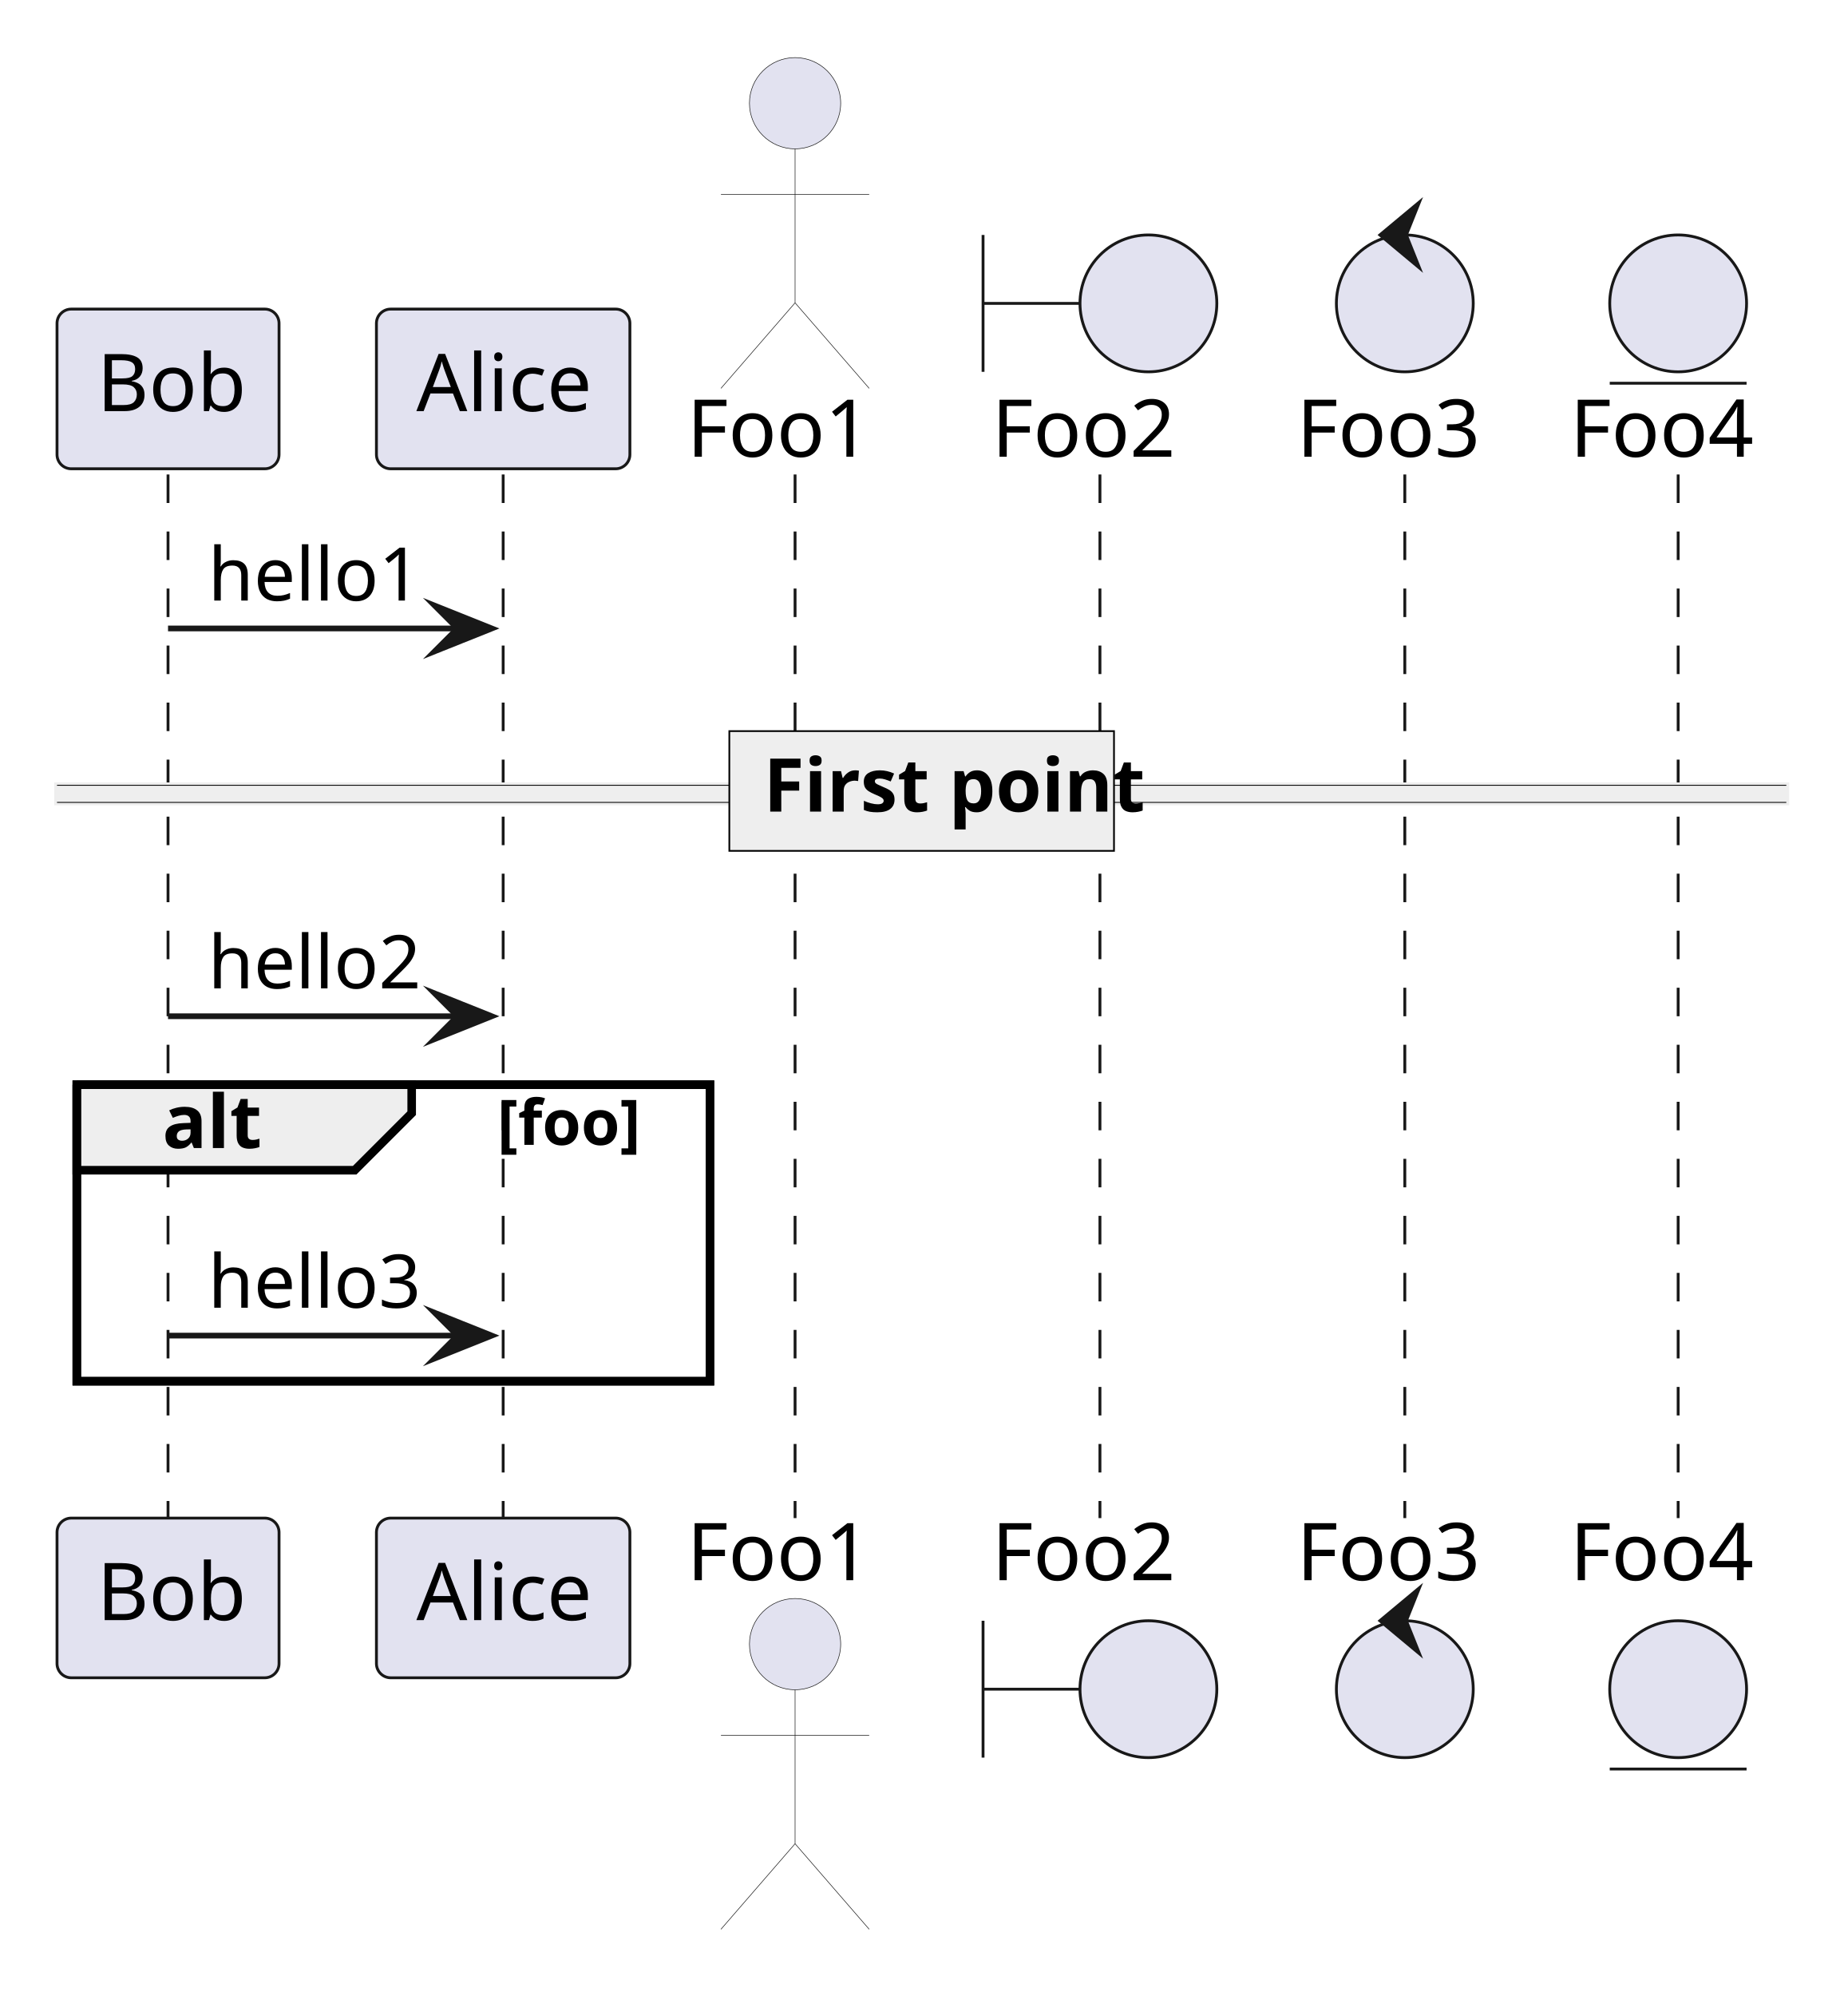
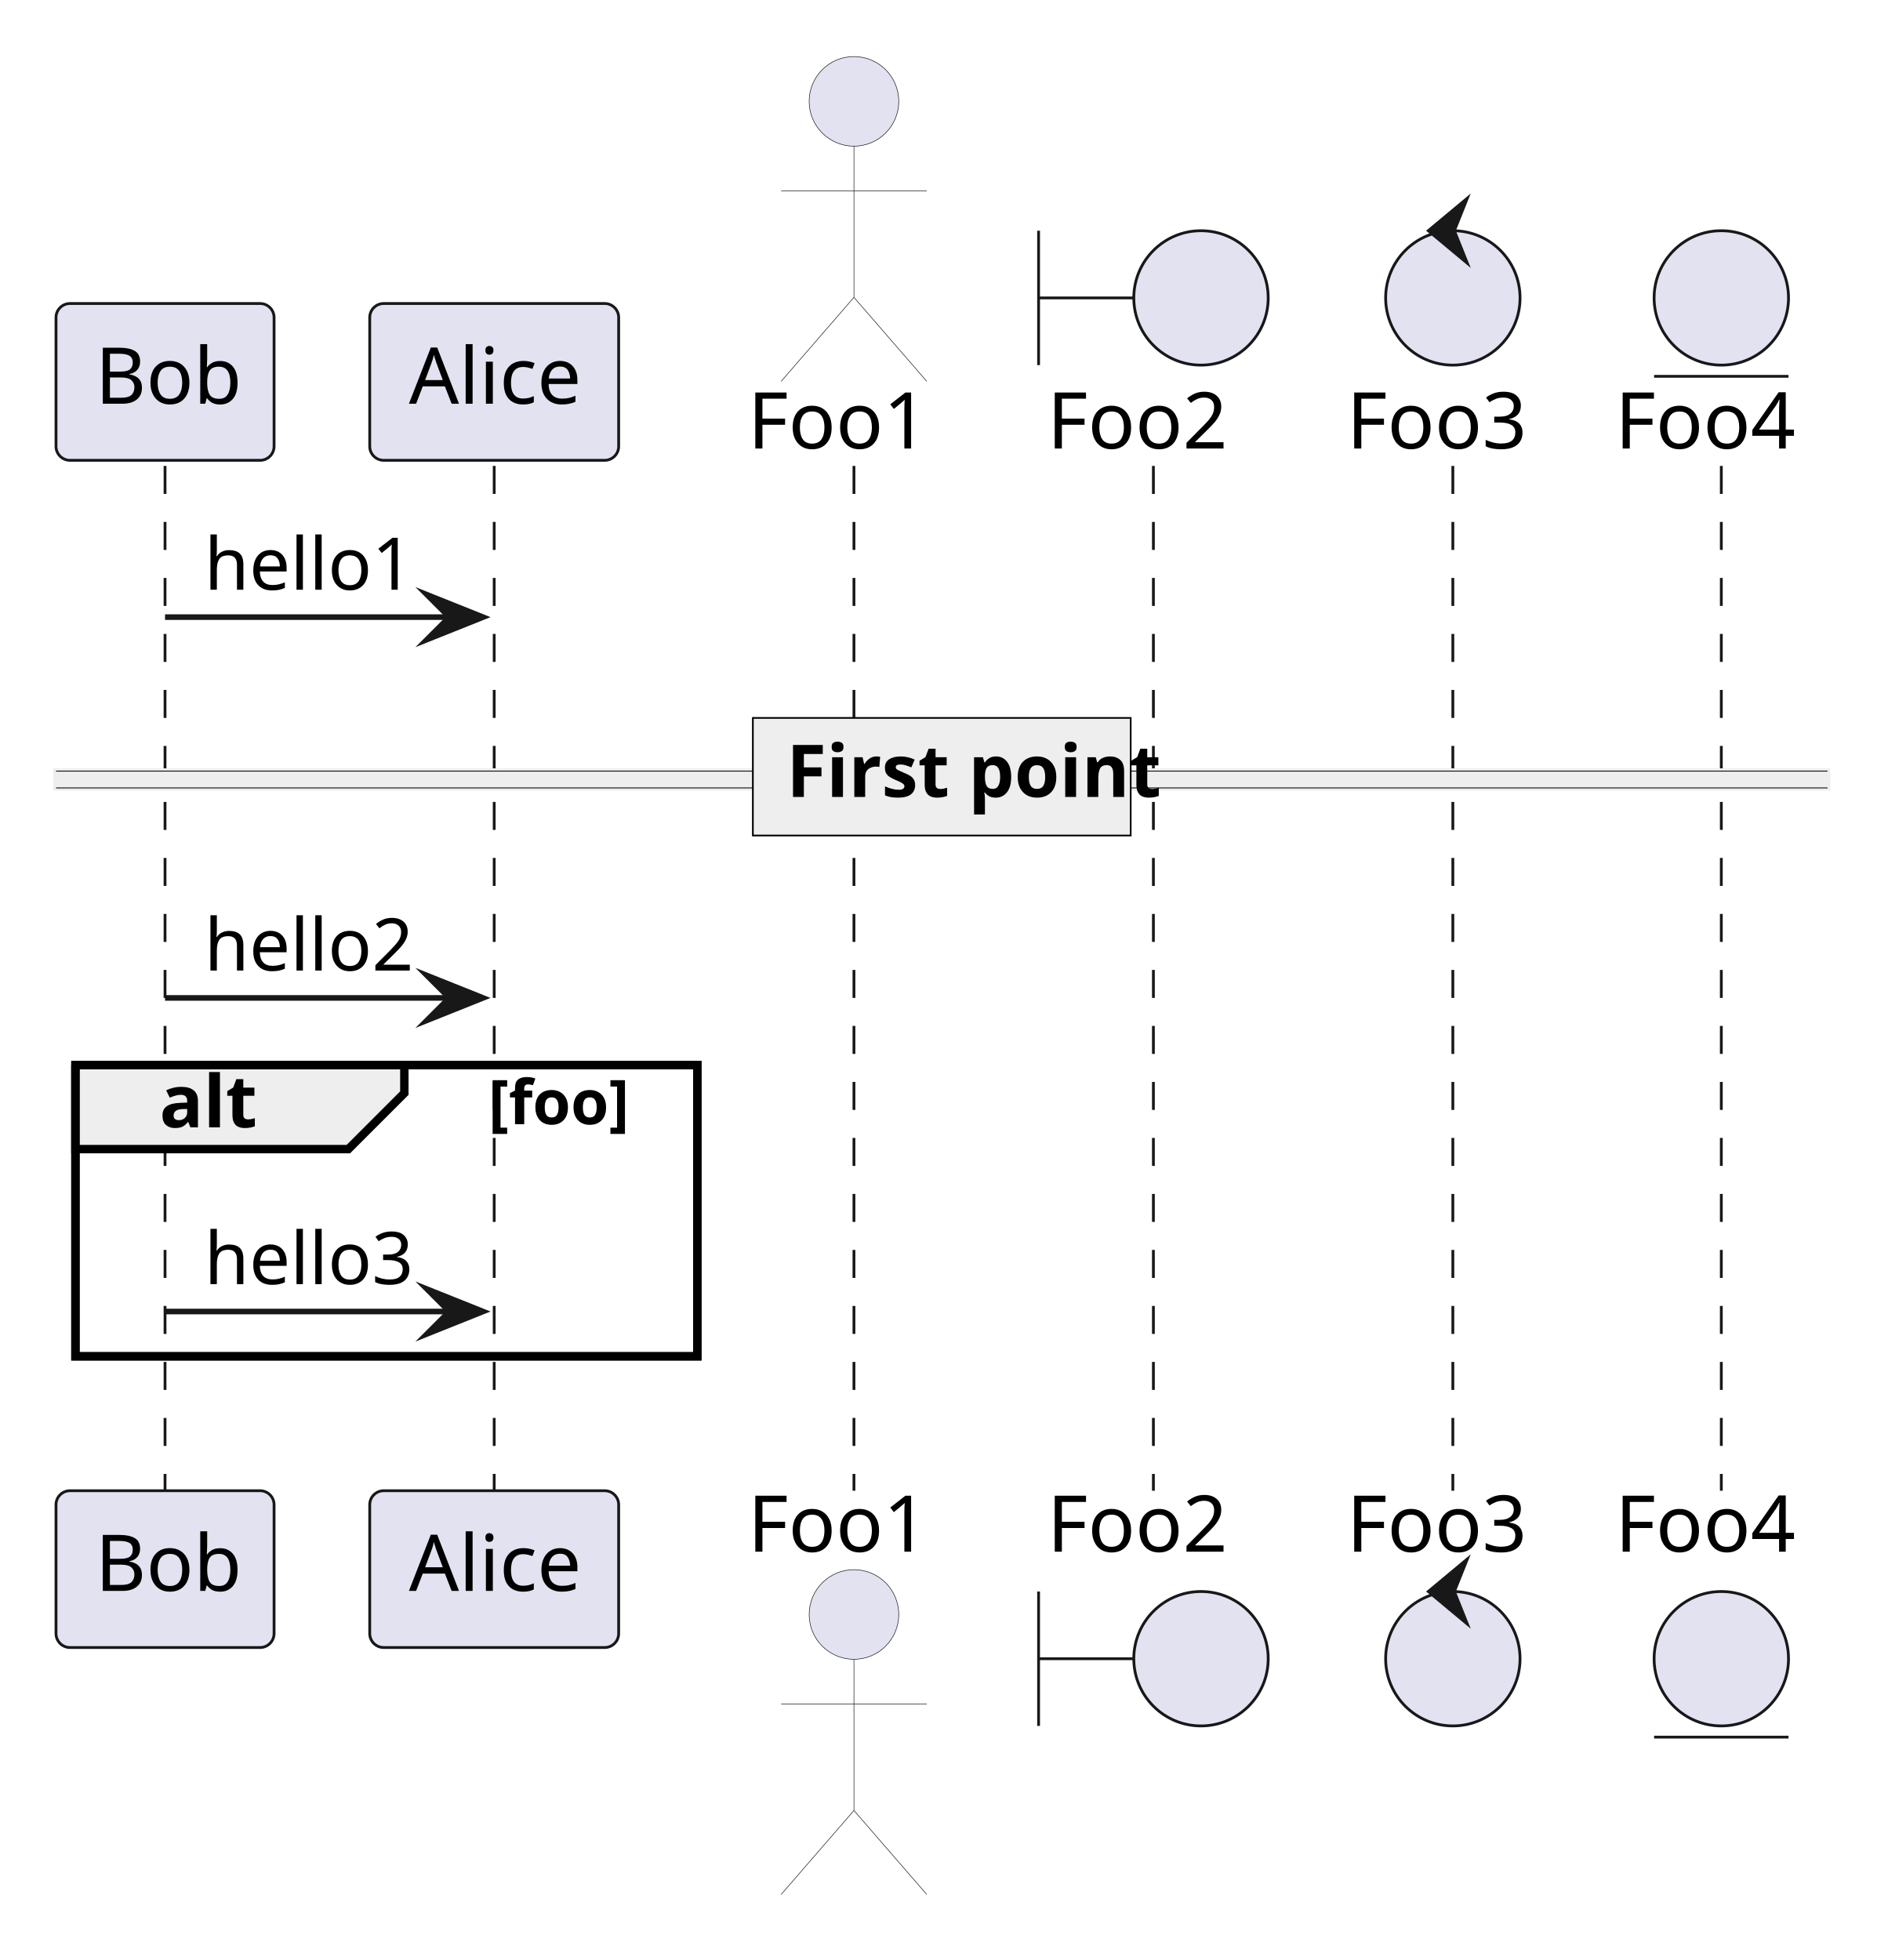
- <svg xmlns="http://www.w3.org/2000/svg" version="1.1" data-diagram-type="SEQUENCE" style="width:324px;height:350px;background:#FFFFFF;" width="324px" height="350px" viewBox="0 0 324 350" zoomAndPan="magnify" preserveAspectRatio="none" contentStyleType="text/css">
+ <svg xmlns="http://www.w3.org/2000/svg" version="1.1" data-diagram-type="SEQUENCE" style="width:337px;height:350px;background:#FFFFFF;" width="337px" height="350px" viewBox="0 0 337 350" zoomAndPan="magnify" preserveAspectRatio="none" contentStyleType="text/css">
  <defs />
  <g font-family="sans-serif" lengthAdjust="spacing">
    <rect x="13.469" y="190.2" width="111.044" height="52" fill="none" style="stroke:#000;stroke-width:1.5;" />
    <g>
      <rect x="25.969" y="83.2" width="8" height="183" fill="#000" fill-opacity="0" />
      <line x1="29.469" y1="83.2" x2="29.469" y2="266.2" style="stroke:#181818;stroke-width:0.5;stroke-dasharray:5,5;" />
    </g>
    <g>
      <rect x="84.744" y="83.2" width="8" height="183" fill="#000" fill-opacity="0" />
      <line x1="88.244" y1="83.2" x2="88.244" y2="266.2" style="stroke:#181818;stroke-width:0.5;stroke-dasharray:5,5;" />
    </g>
    <g>
-       <rect x="135.938" y="83.2" width="8" height="183" fill="#000" fill-opacity="0" />
-       <line x1="139.438" y1="83.2" x2="139.438" y2="266.2" style="stroke:#181818;stroke-width:0.5;stroke-dasharray:5,5;" />
+       <rect x="148.981" y="83.2" width="8" height="183" fill="#000" fill-opacity="0" />
+       <line x1="152.481" y1="83.2" x2="152.481" y2="266.2" style="stroke:#181818;stroke-width:0.5;stroke-dasharray:5,5;" />
    </g>
    <g>
-       <rect x="189.406" y="83.2" width="8" height="183" fill="#000" fill-opacity="0" />
-       <line x1="192.906" y1="83.2" x2="192.906" y2="266.2" style="stroke:#181818;stroke-width:0.5;stroke-dasharray:5,5;" />
+       <rect x="202.45" y="83.2" width="8" height="183" fill="#000" fill-opacity="0" />
+       <line x1="205.95" y1="83.2" x2="205.95" y2="266.2" style="stroke:#181818;stroke-width:0.5;stroke-dasharray:5,5;" />
    </g>
    <g>
-       <rect x="242.875" y="83.2" width="8" height="183" fill="#000" fill-opacity="0" />
-       <line x1="246.375" y1="83.2" x2="246.375" y2="266.2" style="stroke:#181818;stroke-width:0.5;stroke-dasharray:5,5;" />
+       <rect x="255.919" y="83.2" width="8" height="183" fill="#000" fill-opacity="0" />
+       <line x1="259.419" y1="83.2" x2="259.419" y2="266.2" style="stroke:#181818;stroke-width:0.5;stroke-dasharray:5,5;" />
    </g>
    <g>
-       <rect x="290.813" y="83.2" width="8" height="183" fill="#000" fill-opacity="0" />
-       <line x1="294.313" y1="83.2" x2="294.313" y2="266.2" style="stroke:#181818;stroke-width:0.5;stroke-dasharray:5,5;" />
+       <rect x="303.856" y="83.2" width="8" height="183" fill="#000" fill-opacity="0" />
+       <line x1="307.356" y1="83.2" x2="307.356" y2="266.2" style="stroke:#181818;stroke-width:0.5;stroke-dasharray:5,5;" />
    </g>
    <rect x="10" y="54.2" width="38.938" height="28" fill="#E2E2F0" style="stroke:#181818;stroke-width:0.5;" rx="2.5" ry="2.5" />
    <text x="17" y="72.089" fill="#000" font-size="14" textLength="24.938">Bob</text>
    <rect x="66.019" y="54.2" width="44.45" height="28" fill="#E2E2F0" style="stroke:#181818;stroke-width:0.5;" rx="2.5" ry="2.5" />
    <text x="73.019" y="72.089" fill="#000" font-size="14" textLength="30.45">Alice</text>
-     <text x="120.469" y="80.089" fill="#000" font-size="14" textLength="31.938">Foo1</text>
-     <ellipse cx="139.438" cy="18.1" rx="8" ry="8" fill="#E2E2F0" style="stroke:#181818;stroke-width:0.1;" />
-     <path d="M139.438,26.1 L139.438,53.1 M126.438,34.1 L152.438,34.1 M139.438,53.1 L126.438,68.1 M139.438,53.1 L152.438,68.1" style="stroke:#181818;stroke-width:0.1;" fill="none" />
-     <text x="173.938" y="80.089" fill="#000" font-size="14" textLength="31.938">Foo2</text>
-     <path d="M172.406,41.2 L172.406,65.2 M172.406,53.2 L189.406,53.2" style="stroke:#181818;stroke-width:0.5;" fill="none" />
-     <ellipse cx="201.406" cy="53.2" rx="12" ry="12" fill="#E2E2F0" style="stroke:#181818;stroke-width:0.5;" />
-     <text x="227.406" y="80.089" fill="#000" font-size="14" textLength="31.938">Foo3</text>
-     <ellipse cx="246.375" cy="53.2" rx="12" ry="12" fill="#E2E2F0" style="stroke:#181818;stroke-width:0.5;" />
-     <polygon points="242.375,41.2,248.375,36.2,246.375,41.2,248.375,46.2,242.375,41.2" fill="#181818" style="stroke:#181818;stroke-width:1;stroke-linejoin:miter;stroke-miterlimit:10;" />
-     <text x="275.344" y="80.089" fill="#000" font-size="14" textLength="31.938">Foo4</text>
-     <ellipse cx="294.313" cy="53.2" rx="12" ry="12" fill="#E2E2F0" style="stroke:#181818;stroke-width:0.5;" />
-     <line x1="282.313" y1="67.2" x2="306.313" y2="67.2" style="stroke:#181818;stroke-width:0.5;" />
+     <text x="133.513" y="80.089" fill="#000" font-size="14" textLength="31.938">Foo1</text>
+     <ellipse cx="152.481" cy="18.1" rx="8" ry="8" fill="#E2E2F0" style="stroke:#181818;stroke-width:0.1;" />
+     <path d="M152.481,26.1 L152.481,53.1 M139.481,34.1 L165.481,34.1 M152.481,53.1 L139.481,68.1 M152.481,53.1 L165.481,68.1" style="stroke:#181818;stroke-width:0.1;" fill="none" />
+     <text x="186.981" y="80.089" fill="#000" font-size="14" textLength="31.938">Foo2</text>
+     <path d="M185.45,41.2 L185.45,65.2 M185.45,53.2 L202.45,53.2" style="stroke:#181818;stroke-width:0.5;" fill="none" />
+     <ellipse cx="214.45" cy="53.2" rx="12" ry="12" fill="#E2E2F0" style="stroke:#181818;stroke-width:0.5;" />
+     <text x="240.45" y="80.089" fill="#000" font-size="14" textLength="31.938">Foo3</text>
+     <ellipse cx="259.419" cy="53.2" rx="12" ry="12" fill="#E2E2F0" style="stroke:#181818;stroke-width:0.5;" />
+     <polygon points="255.419,41.2,261.419,36.2,259.419,41.2,261.419,46.2,255.419,41.2" fill="#181818" style="stroke:#181818;stroke-width:1;stroke-linejoin:miter;stroke-miterlimit:10;" />
+     <text x="288.388" y="80.089" fill="#000" font-size="14" textLength="31.938">Foo4</text>
+     <ellipse cx="307.356" cy="53.2" rx="12" ry="12" fill="#E2E2F0" style="stroke:#181818;stroke-width:0.5;" />
+     <line x1="295.356" y1="67.2" x2="319.356" y2="67.2" style="stroke:#181818;stroke-width:0.5;" />
    <rect x="10" y="266.2" width="38.938" height="28" fill="#E2E2F0" style="stroke:#181818;stroke-width:0.5;" rx="2.5" ry="2.5" />
    <text x="17" y="284.089" fill="#000" font-size="14" textLength="24.938">Bob</text>
    <rect x="66.019" y="266.2" width="44.45" height="28" fill="#E2E2F0" style="stroke:#181818;stroke-width:0.5;" rx="2.5" ry="2.5" />
    <text x="73.019" y="284.089" fill="#000" font-size="14" textLength="30.45">Alice</text>
-     <text x="120.469" y="277.089" fill="#000" font-size="14" textLength="31.938">Foo1</text>
-     <ellipse cx="139.438" cy="288.3" rx="8" ry="8" fill="#E2E2F0" style="stroke:#181818;stroke-width:0.1;" />
-     <path d="M139.438,296.3 L139.438,323.3 M126.438,304.3 L152.438,304.3 M139.438,323.3 L126.438,338.3 M139.438,323.3 L152.438,338.3" style="stroke:#181818;stroke-width:0.1;" fill="none" />
-     <text x="173.938" y="277.089" fill="#000" font-size="14" textLength="31.938">Foo2</text>
-     <path d="M172.406,284.2 L172.406,308.2 M172.406,296.2 L189.406,296.2" style="stroke:#181818;stroke-width:0.5;" fill="none" />
-     <ellipse cx="201.406" cy="296.2" rx="12" ry="12" fill="#E2E2F0" style="stroke:#181818;stroke-width:0.5;" />
-     <text x="227.406" y="277.089" fill="#000" font-size="14" textLength="31.938">Foo3</text>
-     <ellipse cx="246.375" cy="296.2" rx="12" ry="12" fill="#E2E2F0" style="stroke:#181818;stroke-width:0.5;" />
-     <polygon points="242.375,284.2,248.375,279.2,246.375,284.2,248.375,289.2,242.375,284.2" fill="#181818" style="stroke:#181818;stroke-width:1;stroke-linejoin:miter;stroke-miterlimit:10;" />
-     <text x="275.344" y="277.089" fill="#000" font-size="14" textLength="31.938">Foo4</text>
-     <ellipse cx="294.313" cy="296.2" rx="12" ry="12" fill="#E2E2F0" style="stroke:#181818;stroke-width:0.5;" />
-     <line x1="282.313" y1="310.2" x2="306.313" y2="310.2" style="stroke:#181818;stroke-width:0.5;" />
+     <text x="133.513" y="277.089" fill="#000" font-size="14" textLength="31.938">Foo1</text>
+     <ellipse cx="152.481" cy="288.3" rx="8" ry="8" fill="#E2E2F0" style="stroke:#181818;stroke-width:0.1;" />
+     <path d="M152.481,296.3 L152.481,323.3 M139.481,304.3 L165.481,304.3 M152.481,323.3 L139.481,338.3 M152.481,323.3 L165.481,338.3" style="stroke:#181818;stroke-width:0.1;" fill="none" />
+     <text x="186.981" y="277.089" fill="#000" font-size="14" textLength="31.938">Foo2</text>
+     <path d="M185.45,284.2 L185.45,308.2 M185.45,296.2 L202.45,296.2" style="stroke:#181818;stroke-width:0.5;" fill="none" />
+     <ellipse cx="214.45" cy="296.2" rx="12" ry="12" fill="#E2E2F0" style="stroke:#181818;stroke-width:0.5;" />
+     <text x="240.45" y="277.089" fill="#000" font-size="14" textLength="31.938">Foo3</text>
+     <ellipse cx="259.419" cy="296.2" rx="12" ry="12" fill="#E2E2F0" style="stroke:#181818;stroke-width:0.5;" />
+     <polygon points="255.419,284.2,261.419,279.2,259.419,284.2,261.419,289.2,255.419,284.2" fill="#181818" style="stroke:#181818;stroke-width:1;stroke-linejoin:miter;stroke-miterlimit:10;" />
+     <text x="288.388" y="277.089" fill="#000" font-size="14" textLength="31.938">Foo4</text>
+     <ellipse cx="307.356" cy="296.2" rx="12" ry="12" fill="#E2E2F0" style="stroke:#181818;stroke-width:0.5;" />
+     <line x1="295.356" y1="310.2" x2="319.356" y2="310.2" style="stroke:#181818;stroke-width:0.5;" />
    <polygon points="76.244,106.2,86.244,110.2,76.244,114.2,80.244,110.2" fill="#181818" style="stroke:#181818;stroke-width:1;stroke-linejoin:miter;stroke-miterlimit:10;" />
    <line x1="29.469" y1="110.2" x2="82.244" y2="110.2" style="stroke:#181818;stroke-width:1;" />
    <text x="36.469" y="105.311" fill="#000" font-size="13" textLength="34.775">hello1</text>
-     <rect x="10" y="137.7" width="303.281" height="3" fill="#EEE" style="stroke:#EEE;stroke-width:1;" />
-     <line x1="10" y1="137.7" x2="313.281" y2="137.7" style="stroke:#000;stroke-width:0.15;" />
-     <line x1="10" y1="140.7" x2="313.281" y2="140.7" style="stroke:#000;stroke-width:0.15;" />
-     <rect x="127.909" y="128.2" width="67.463" height="21" fill="#EEE" style="stroke:#000;stroke-width:0.3;" />
-     <text x="133.909" y="142.311" fill="#000" font-size="13" textLength="53.463" font-weight="700">First point</text>
+     <rect x="10" y="137.7" width="316.325" height="3" fill="#EEE" style="stroke:#EEE;stroke-width:1;" />
+     <line x1="10" y1="137.7" x2="326.325" y2="137.7" style="stroke:#000;stroke-width:0.15;" />
+     <line x1="10" y1="140.7" x2="326.325" y2="140.7" style="stroke:#000;stroke-width:0.15;" />
+     <rect x="134.431" y="128.2" width="67.463" height="21" fill="#EEE" style="stroke:#000;stroke-width:0.3;" />
+     <text x="140.431" y="142.311" fill="#000" font-size="13" textLength="53.463" font-weight="700">First point</text>
    <polygon points="76.244,174.2,86.244,178.2,76.244,182.2,80.244,178.2" fill="#181818" style="stroke:#181818;stroke-width:1;stroke-linejoin:miter;stroke-miterlimit:10;" />
    <line x1="29.469" y1="178.2" x2="82.244" y2="178.2" style="stroke:#181818;stroke-width:1;" />
    <text x="36.469" y="173.311" fill="#000" font-size="13" textLength="34.775">hello2</text>
    <path d="M13.469,190.2 L72.2,190.2 L72.2,195.2 L62.2,205.2 L13.469,205.2 L13.469,190.2" style="stroke:#000;stroke-width:1.5;" fill="#EEE" />
    <rect x="13.469" y="190.2" width="111.044" height="52" fill="none" style="stroke:#000;stroke-width:1.5;" />
    <text x="28.469" y="201.311" fill="#000" font-size="13" textLength="13.731" font-weight="700">alt</text>
    <text x="87.2" y="200.756" fill="#000" font-size="11" textLength="21.313" font-weight="700">[foo]</text>
    <polygon points="76.244,230.2,86.244,234.2,76.244,238.2,80.244,234.2" fill="#181818" style="stroke:#181818;stroke-width:1;stroke-linejoin:miter;stroke-miterlimit:10;" />
    <line x1="29.469" y1="234.2" x2="82.244" y2="234.2" style="stroke:#181818;stroke-width:1;" />
    <text x="36.469" y="229.311" fill="#000" font-size="13" textLength="34.775">hello3</text>
  </g>
</svg>
